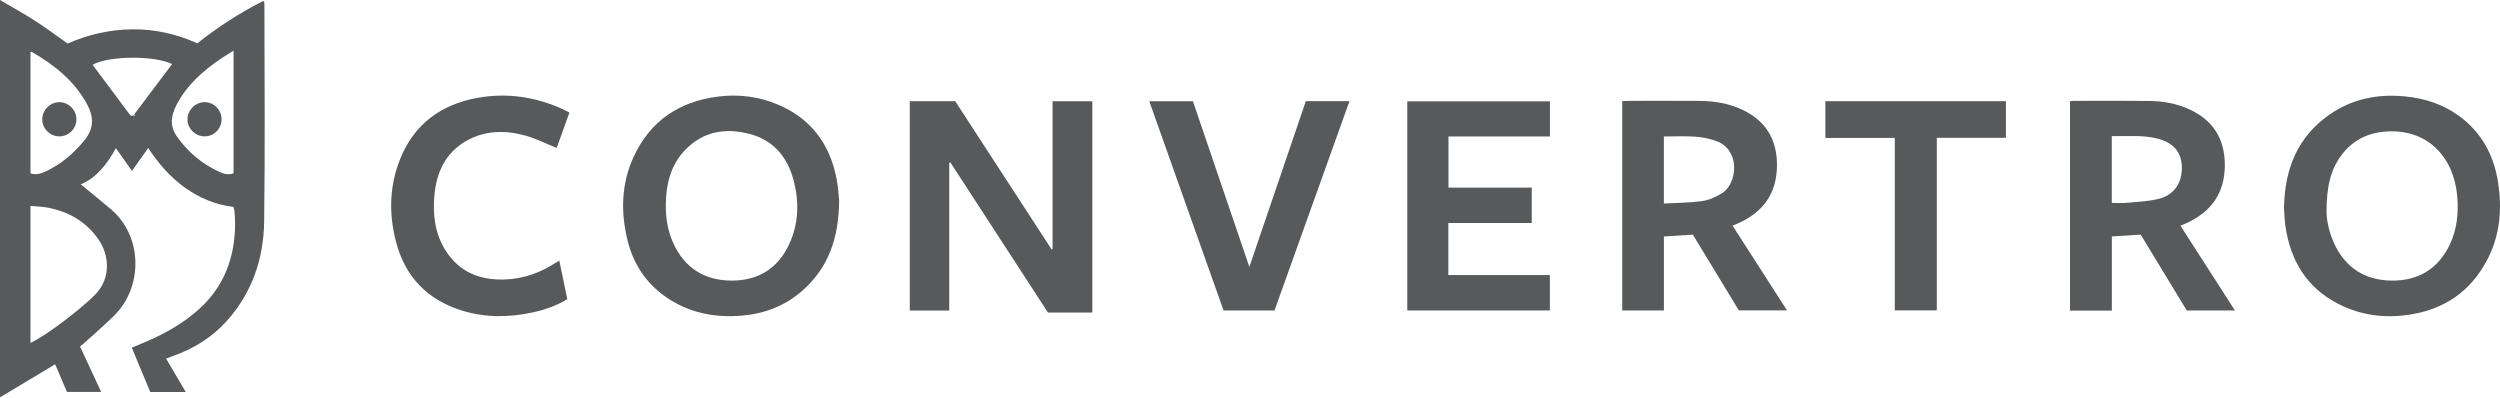
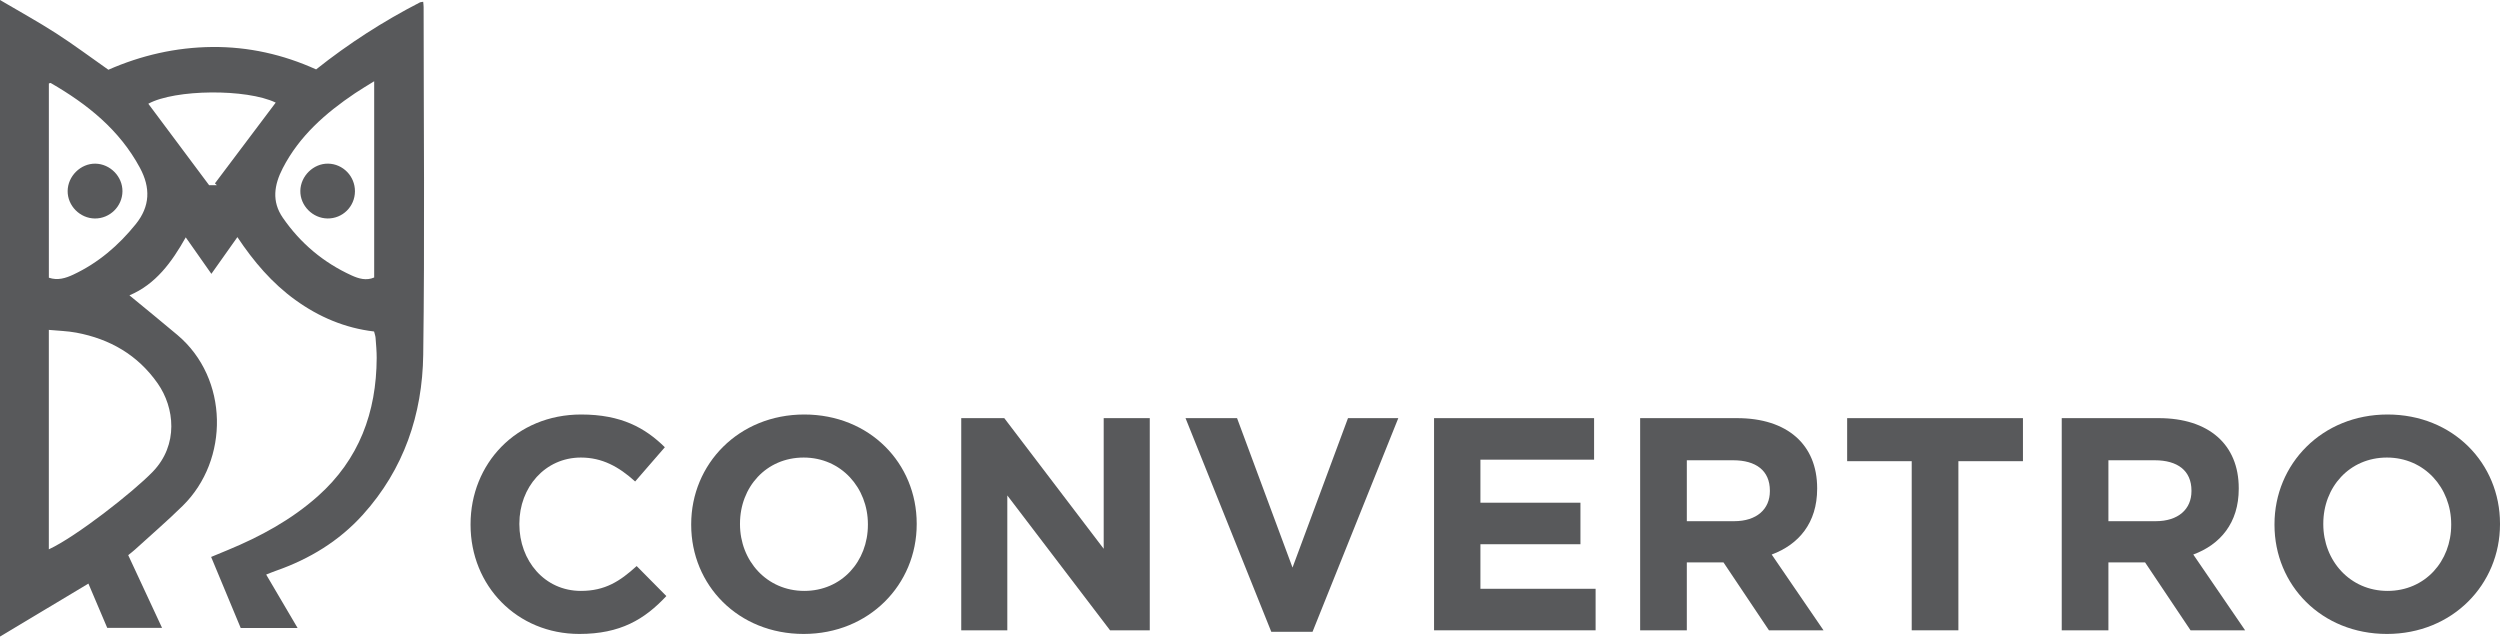
- <svg xmlns="http://www.w3.org/2000/svg" version="1.1" id="Layer_1" x="0px" y="0px" width="1186.209px" height="188.531px" viewBox="0 0 1186.209 188.531" enable-background="new 0 0 1186.209 188.531" xml:space="preserve">
-   <path fill-rule="evenodd" clip-rule="evenodd" fill="#58595B" d="M93.623,20.556c9.651-7.676,19.858-14.233,30.686-19.817  c0.268-0.139,0.613-0.129,1.028-0.209c0.05,0.609,0.125,1.093,0.125,1.576c0.01,34.326,0.349,68.657-0.118,102.977  c-0.241,17.679-5.744,33.899-17.856,47.335c-7.07,7.842-15.824,13.148-25.743,16.618c-0.921,0.321-1.82,0.706-2.914,1.134  c3.107,5.283,6.123,10.409,9.31,15.827c-5.818,0-11.198,0-16.849,0c-2.87-6.894-5.767-13.851-8.764-21.049  c1.754-0.727,3.341-1.386,4.929-2.042c9.674-4,18.796-8.945,26.665-15.939c12.244-10.886,17.371-24.851,17.438-40.937  c0.008-1.995-0.183-3.993-0.331-5.986c-0.043-0.57-0.26-1.126-0.441-1.869c-8.589-1.008-16.31-4.275-23.313-9.334  c-6.902-4.986-12.328-11.346-17.167-18.616c-2.605,3.678-5.042,7.119-7.705,10.877c-2.55-3.63-4.967-7.071-7.591-10.807  c-4.147,7.375-8.909,13.907-16.679,17.175c4.767,3.933,9.549,7.798,14.246,11.766c15.198,12.839,15.388,36.935,1.552,50.548  c-4.563,4.49-9.428,8.675-14.163,12.989c-0.606,0.552-1.266,1.045-1.995,1.643c3.318,7.132,6.604,14.19,10.025,21.545  c-5.566,0-10.764,0-16.236,0c-1.798-4.231-3.645-8.575-5.579-13.127C17.51,178.034,8.943,183.17,0,188.531C0,125.491,0,63.067,0,0  c5.766,3.399,11.286,6.431,16.569,9.832c5.242,3.375,10.246,7.121,15.527,10.825c9.662-4.244,19.978-6.645,30.767-6.74  C73.578,13.822,83.82,16.124,93.623,20.556z M14.462,162.692c8-3.687,24.895-16.888,30.777-22.975  c7.722-7.992,6.452-19.022,1.485-26.131c-5.905-8.452-14.146-13.194-24.127-15.066c-2.627-0.493-5.335-0.551-8.135-0.82  C14.462,119.667,14.462,141.063,14.462,162.692z M110.819,24.062c-2.168,1.354-3.955,2.398-5.668,3.551  c-8.731,5.877-16.51,12.675-21.426,22.238c-2.515,4.892-3.319,9.773,0.029,14.626c5.228,7.576,12.047,13.301,20.412,17.11  c2.06,0.938,4.333,1.615,6.653,0.593C110.819,62.847,110.819,43.702,110.819,24.062z M14.47,82.245  c2.621,0.894,4.998,0.137,7.244-0.917c7.373-3.457,13.393-8.622,18.485-14.93c4.272-5.291,4.423-10.791,1.245-16.696  c-6.069-11.28-15.592-18.865-26.412-25.111c-0.102-0.059-0.308,0.064-0.562,0.125C14.47,43.834,14.47,62.972,14.47,82.245z   M64.217,54.84c-0.188-0.176-0.377-0.353-0.565-0.529c6.022-8.001,12.043-16.001,18.004-23.92  c-8.591-4.157-29.883-3.979-37.73,0.336c5.894,7.895,11.825,15.839,18.002,24.113C62.252,54.84,63.234,54.84,64.217,54.84z" />
-   <path fill-rule="evenodd" clip-rule="evenodd" fill="#58595B" d="M450.396,77.282c0,23.305,0,46.609,0,70.058  c-6.296,0-12.418,0-18.722,0c0-33.121,0-66.146,0-99.33c7.189,0,14.237,0,21.551,0c15.181,23.34,30.455,46.823,45.729,70.305  c0.157-0.03,0.313-0.061,0.47-0.091c0-23.324,0-46.647,0-70.171c6.434,0,12.547,0,18.869,0c0,33.333,0,66.689,0,100.236  c-6.868,0-13.745,0-21.062,0c-15.302-23.544-30.789-47.372-46.276-71.201C450.768,77.153,450.582,77.218,450.396,77.282z" />
-   <path fill-rule="evenodd" clip-rule="evenodd" fill="#58595B" d="M398.162,95.076c-0.156,18.073-5.159,31.979-17.381,42.778  c-8.206,7.251-17.99,10.995-28.76,11.911c-13.137,1.117-25.558-1.384-36.487-9.142c-9.258-6.571-15.082-15.599-17.778-26.602  c-3.28-13.392-2.992-26.651,2.769-39.325c7.818-17.199,21.562-26.507,40.163-28.87c9.782-1.243,19.314-0.038,28.363,3.771  c15.653,6.589,24.68,18.667,27.885,35.17C397.724,88.828,397.925,93.003,398.162,95.076z M315.917,97.245  c-0.056,6.237,0.907,12.276,3.482,17.981c5.348,11.853,14.779,17.824,27.562,17.911c12.582,0.086,22.069-5.611,27.468-17.22  c4.417-9.497,4.819-19.496,2.349-29.512c-2.797-11.339-9.324-19.75-21.017-22.835c-11.528-3.042-22.244-1.267-30.793,7.716  C318.104,78.497,316.003,87.569,315.917,97.245z" />
-   <path fill-rule="evenodd" clip-rule="evenodd" fill="#58595B" d="M1083.722,98.834c0.275-18.718,6.42-33.77,21.365-44.303  c10.69-7.535,22.795-10.041,35.781-8.817c9.477,0.893,18.232,3.677,25.941,9.317c10.656,7.797,16.477,18.603,18.48,31.423  c1.926,12.316,1.027,24.442-4.635,35.804c-7.966,15.979-21.056,24.871-38.643,27.226c-11.426,1.53-22.429-0.083-32.702-5.387  c-14.876-7.681-22.497-20.446-24.894-36.646C1083.956,104.334,1083.901,101.156,1083.722,98.834z M1103.903,100.381  c-0.035,3.293,0.957,9.338,3.563,15.021c5.368,11.706,14.751,17.64,27.435,17.737c12.58,0.097,22.041-5.592,27.515-17.163  c3.391-7.167,4.15-14.787,3.519-22.636c-1.481-18.404-13.762-32.483-34.21-30.904c-8.283,0.64-15.198,4.074-20.354,10.681  C1105.797,80.258,1103.933,88.573,1103.903,100.381z" />
-   <path fill-rule="evenodd" clip-rule="evenodd" fill="#58595B" d="M1002.036,147.374c-6.873,0-13.27,0-19.854,0  c0-33.133,0-66.155,0-99.352c0.818-0.062,1.539-0.164,2.26-0.164c11.747-0.009,23.496-0.102,35.242,0.035  c6.606,0.077,13.086,1.214,19.145,3.995c11.402,5.234,16.913,14.197,16.812,26.737c-0.106,13.242-6.634,22.072-18.464,27.361  c-0.832,0.372-1.676,0.715-2.587,1.103c8.571,13.341,17.097,26.613,25.837,40.22c-7.822,0-15.183,0-22.848,0  c-7.178-11.818-14.466-23.816-21.849-35.973c-4.481,0.275-8.943,0.551-13.694,0.843  C1002.036,123.964,1002.036,135.572,1002.036,147.374z M1002.007,96.276c2.428,0,4.678,0.181,6.89-0.036  c5.271-0.517,10.681-0.634,15.747-1.99c7.197-1.926,10.902-7.917,10.605-15.313c-0.275-6.837-4.078-11.278-11.5-13.164  c-7.107-1.806-14.354-1.064-21.742-1.184C1002.007,75.22,1002.007,85.594,1002.007,96.276z" />
-   <path fill-rule="evenodd" clip-rule="evenodd" fill="#58595B" d="M822.089,107.091c8.618,13.413,17.105,26.623,25.812,40.175  c-7.828,0-15.248,0-22.852,0c-7.178-11.82-14.428-23.76-21.814-35.927c-4.493,0.278-9.02,0.56-13.733,0.852  c0,11.816,0,23.37,0,35.108c-6.655,0-13.109,0-19.787,0c0-32.998,0-66.015,0-99.309c0.884-0.047,1.761-0.133,2.638-0.133  c11.414-0.009,22.829-0.073,34.242,0.021c6.783,0.056,13.424,1.154,19.649,3.981c11.43,5.189,16.976,14.143,16.9,26.678  c-0.081,13.34-6.653,22.237-18.618,27.507C823.769,106.377,823.005,106.697,822.089,107.091z M789.479,96.572  c6.128-0.341,12.13-0.322,18.015-1.142c3.247-0.452,6.556-1.89,9.388-3.619c7.571-4.622,8.991-20.299-2.055-24.697  c-3.255-1.296-6.876-1.99-10.382-2.257c-4.935-0.375-9.918-0.095-14.966-0.095C789.479,75.32,789.479,85.693,789.479,96.572z" />
-   <path fill-rule="evenodd" clip-rule="evenodd" fill="#58595B" d="M687.211,105.82c0,8.45,0,16.413,0,24.703  c16.071,0,32.021,0,48.171,0c0,5.762,0,11.197,0,16.799c-22.496,0-44.956,0-67.653,0c0-33.011,0-66.027,0-99.257  c22.511,0,45.022,0,67.694,0c0,5.507,0,10.961,0,16.701c-16.041,0-32,0-48.148,0c0,8.14,0,15.997,0,24.236  c13.15,0,26.257,0,39.516,0c0,5.757,0,11.137,0,16.818C713.682,105.82,700.57,105.82,687.211,105.82z" />
-   <path fill-rule="evenodd" clip-rule="evenodd" fill="#58595B" d="M592.802,126.652c9.053-26.576,17.915-52.591,26.793-78.655  c6.848,0,13.553,0,20.705,0c-11.907,33.246-23.717,66.222-35.574,99.325c-8.008,0-15.973,0-24.159,0  c-11.706-32.969-23.429-65.987-35.25-99.279c7.019,0,13.712,0,20.704,0C574.854,73.969,583.729,100.02,592.802,126.652z" />
-   <path fill-rule="evenodd" clip-rule="evenodd" fill="#58595B" d="M270.176,53.43c-2.131,5.913-4.147,11.508-6.045,16.774  c-5.078-2.05-9.765-4.465-14.738-5.84c-9.834-2.72-19.685-2.575-28.72,2.834c-9.5,5.688-13.579,14.822-14.55,25.418  c-0.842,9.188,0.211,18.175,5.273,26.199c6.627,10.505,16.657,14.281,28.592,13.776c8.668-0.366,16.563-3.262,23.799-8.007  c0.404-0.265,0.844-0.474,1.605-0.896c1.285,6.216,2.52,12.187,3.777,18.269c-5.091,3.075-10.436,4.971-16.061,6.201  c-11.236,2.457-22.422,2.678-33.527-0.678c-16.775-5.067-27.429-16.155-31.764-33.069c-3.368-13.138-3.043-26.268,2.047-38.963  c6.638-16.552,19.332-25.858,36.574-28.996c14.132-2.571,27.801-0.516,40.862,5.477C268.196,52.339,269.049,52.838,270.176,53.43z" />
-   <path fill-rule="evenodd" clip-rule="evenodd" fill="#58595B" d="M899.048,65.456c-5.738,0-11.129,0-16.521,0  c-5.402,0-10.806,0-16.412,0c0-5.89,0-11.575,0-17.434c28.523,0,56.979,0,85.658,0c0,5.658,0,11.346,0,17.368  c-10.829,0-21.684,0-32.785,0c0,27.45,0,54.57,0,81.892c-6.693,0-13.141,0-19.939,0C899.048,120.107,899.048,92.922,899.048,65.456z  " />
-   <path fill-rule="evenodd" clip-rule="evenodd" fill="#58595B" d="M105.125,56.683c-0.035,4.497-3.658,8.072-8.126,8.02  c-4.418-0.052-8.114-3.804-8.051-8.176c0.062-4.379,3.871-8.121,8.206-8.062C101.583,48.525,105.16,52.212,105.125,56.683z" />
-   <path fill-rule="evenodd" clip-rule="evenodd" fill="#58595B" d="M36.267,56.669c-0.044,4.444-3.732,8.076-8.164,8.04  c-4.421-0.036-8.116-3.771-8.068-8.157c0.048-4.383,3.845-8.131,8.187-8.082C32.621,48.521,36.31,52.28,36.267,56.669z" />
+ <svg xmlns="http://www.w3.org/2000/svg" version="1.1" id="Layer_1" x="0px" y="0px" width="740.413px" height="188.531px" viewBox="0 0 740.413 188.531" enable-background="new 0 0 740.413 188.531" xml:space="preserve">
+   <path fill="#58595B" d="M93.623,20.556c9.651-7.676,19.858-14.233,30.686-19.817c0.268-0.139,0.613-0.129,1.028-0.209  c0.05,0.609,0.125,1.093,0.125,1.576c0.01,34.326,0.349,68.657-0.118,102.977c-0.241,17.679-5.744,33.899-17.856,47.335  c-7.07,7.842-15.824,13.148-25.743,16.618c-0.921,0.321-1.82,0.706-2.914,1.134c3.107,5.283,6.123,10.409,9.31,15.827  c-5.818,0-11.198,0-16.849,0c-2.87-6.894-5.767-13.851-8.764-21.049c1.754-0.728,3.341-1.386,4.929-2.042  c9.674-4,18.796-8.945,26.665-15.939c12.244-10.886,17.371-24.851,17.438-40.937c0.008-1.995-0.183-3.993-0.331-5.986  c-0.043-0.569-0.26-1.126-0.441-1.869c-8.589-1.008-16.31-4.275-23.313-9.334c-6.902-4.986-12.328-11.346-17.167-18.616  c-2.605,3.678-5.042,7.119-7.705,10.877c-2.55-3.63-4.967-7.071-7.591-10.807c-4.147,7.375-8.909,13.907-16.679,17.175  c4.767,3.933,9.549,7.798,14.246,11.767c15.198,12.839,15.388,36.935,1.552,50.548c-4.563,4.489-9.428,8.675-14.163,12.989  c-0.606,0.552-1.266,1.045-1.995,1.643c3.318,7.132,6.604,14.189,10.025,21.545c-5.566,0-10.764,0-16.236,0  c-1.798-4.23-3.645-8.575-5.579-13.127C17.51,178.034,8.943,183.17,0,188.531C0,125.491,0,63.067,0,0  c5.766,3.399,11.286,6.431,16.569,9.832c5.242,3.375,10.246,7.121,15.527,10.825c9.662-4.244,19.978-6.645,30.767-6.74  C73.578,13.822,83.82,16.124,93.623,20.556z M14.462,162.691c8-3.687,24.895-16.887,30.777-22.975  c7.722-7.992,6.452-19.021,1.485-26.131c-5.905-8.452-14.146-13.193-24.127-15.066c-2.627-0.492-5.335-0.551-8.135-0.819  C14.462,119.667,14.462,141.062,14.462,162.691z M110.819,24.062c-2.168,1.354-3.955,2.398-5.668,3.551  c-8.731,5.877-16.51,12.675-21.426,22.238c-2.515,4.892-3.319,9.773,0.029,14.626c5.228,7.576,12.047,13.301,20.412,17.11  c2.06,0.938,4.333,1.615,6.653,0.593C110.819,62.847,110.819,43.702,110.819,24.062z M14.47,82.245  c2.621,0.894,4.998,0.137,7.244-0.917c7.373-3.457,13.393-8.622,18.485-14.93c4.272-5.291,4.423-10.791,1.245-16.696  c-6.069-11.28-15.592-18.865-26.412-25.111c-0.102-0.059-0.308,0.064-0.562,0.125C14.47,43.834,14.47,62.972,14.47,82.245z   M64.217,54.84c-0.188-0.176-0.377-0.353-0.565-0.529c6.022-8.001,12.043-16.001,18.004-23.92  c-8.591-4.157-29.883-3.979-37.73,0.336c5.894,7.895,11.825,15.839,18.002,24.113C62.252,54.84,63.234,54.84,64.217,54.84z" />
+   <path fill="#58595B" d="M105.125,56.683c-0.035,4.497-3.658,8.072-8.126,8.02c-4.418-0.052-8.114-3.804-8.051-8.176  c0.062-4.379,3.871-8.121,8.206-8.062C101.583,48.525,105.16,52.212,105.125,56.683z" />
+   <path fill="#58595B" d="M36.267,56.669c-0.044,4.444-3.732,8.076-8.164,8.04c-4.421-0.036-8.116-3.771-8.068-8.157  c0.048-4.383,3.845-8.131,8.187-8.082C32.621,48.521,36.31,52.28,36.267,56.669z" />
+   <g>
+     <path fill="#58595B" d="M171.59,187.753c-18.492,0-32.227-14.273-32.227-32.316v-0.18c0-17.863,13.465-32.495,32.765-32.495   c11.849,0,18.941,3.949,24.776,9.694l-8.797,10.144c-4.848-4.398-9.785-7.091-16.068-7.091c-10.593,0-18.223,8.797-18.223,19.569   v0.179c0,10.772,7.451,19.749,18.223,19.749c7.181,0,11.58-2.872,16.517-7.36l8.797,8.887   C190.89,183.444,183.708,187.753,171.59,187.753z" />
+     <path fill="#58595B" d="M238.012,187.753c-19.39,0-33.304-14.452-33.304-32.316v-0.18c0-17.863,14.093-32.495,33.483-32.495   c19.39,0,33.304,14.452,33.304,32.316v0.179C271.495,173.121,257.401,187.753,238.012,187.753z M257.042,155.257   c0-10.771-7.9-19.748-19.031-19.748c-11.131,0-18.851,8.797-18.851,19.569v0.179c0,10.772,7.899,19.749,19.03,19.749   c11.131,0,18.852-8.797,18.852-19.569V155.257z" />
+     <path fill="#58595B" d="M328.762,186.676l-30.431-39.946v39.946h-13.645v-62.837h12.747l29.443,38.689v-38.689h13.645v62.837   H328.762z" />
+     <path fill="#58595B" d="M388.723,187.125h-12.208l-25.404-63.286h15.261l16.427,44.255l16.428-44.255h14.901L388.723,187.125z" />
+     <path fill="#58595B" d="M424.716,186.676v-62.837h47.397v12.298H438.45v12.747h29.623v12.298H438.45v13.196h34.112v12.298H424.716z   " />
+     <path fill="#58595B" d="M523.905,186.676l-13.465-20.107h-10.862v20.107h-13.824v-62.837h28.726   c14.812,0,23.699,7.81,23.699,20.736v0.179c0,10.145-5.476,16.518-13.465,19.48l15.35,22.441H523.905z M524.175,145.293   c0-5.925-4.129-8.977-10.862-8.977h-13.734v18.043h14.003c6.733,0,10.593-3.591,10.593-8.887V145.293z" />
+     <path fill="#58595B" d="M580.006,136.586v50.09h-13.824v-50.09h-19.12v-12.747h52.065v12.747H580.006z" />
+     <path fill="#58595B" d="M648.765,186.676L635.3,166.568h-10.862v20.107h-13.824v-62.837h28.726c14.812,0,23.699,7.81,23.699,20.736   v0.179c0,10.145-5.476,16.518-13.465,19.48l15.35,22.441H648.765z M649.034,145.293c0-5.925-4.129-8.977-10.862-8.977h-13.734   v18.043h14.004c6.732,0,10.593-3.591,10.593-8.887V145.293z" />
+     <path fill="#58595B" d="M706.93,187.753c-19.39,0-33.304-14.452-33.304-32.316v-0.18c0-17.863,14.094-32.495,33.483-32.495   s33.304,14.452,33.304,32.316v0.179C740.413,173.121,726.319,187.753,706.93,187.753z M725.96,155.257   c0-10.771-7.899-19.748-19.03-19.748s-18.852,8.797-18.852,19.569v0.179c0,10.772,7.899,19.749,19.031,19.749   c11.131,0,18.851-8.797,18.851-19.569V155.257z" />
+   </g>
</svg>
